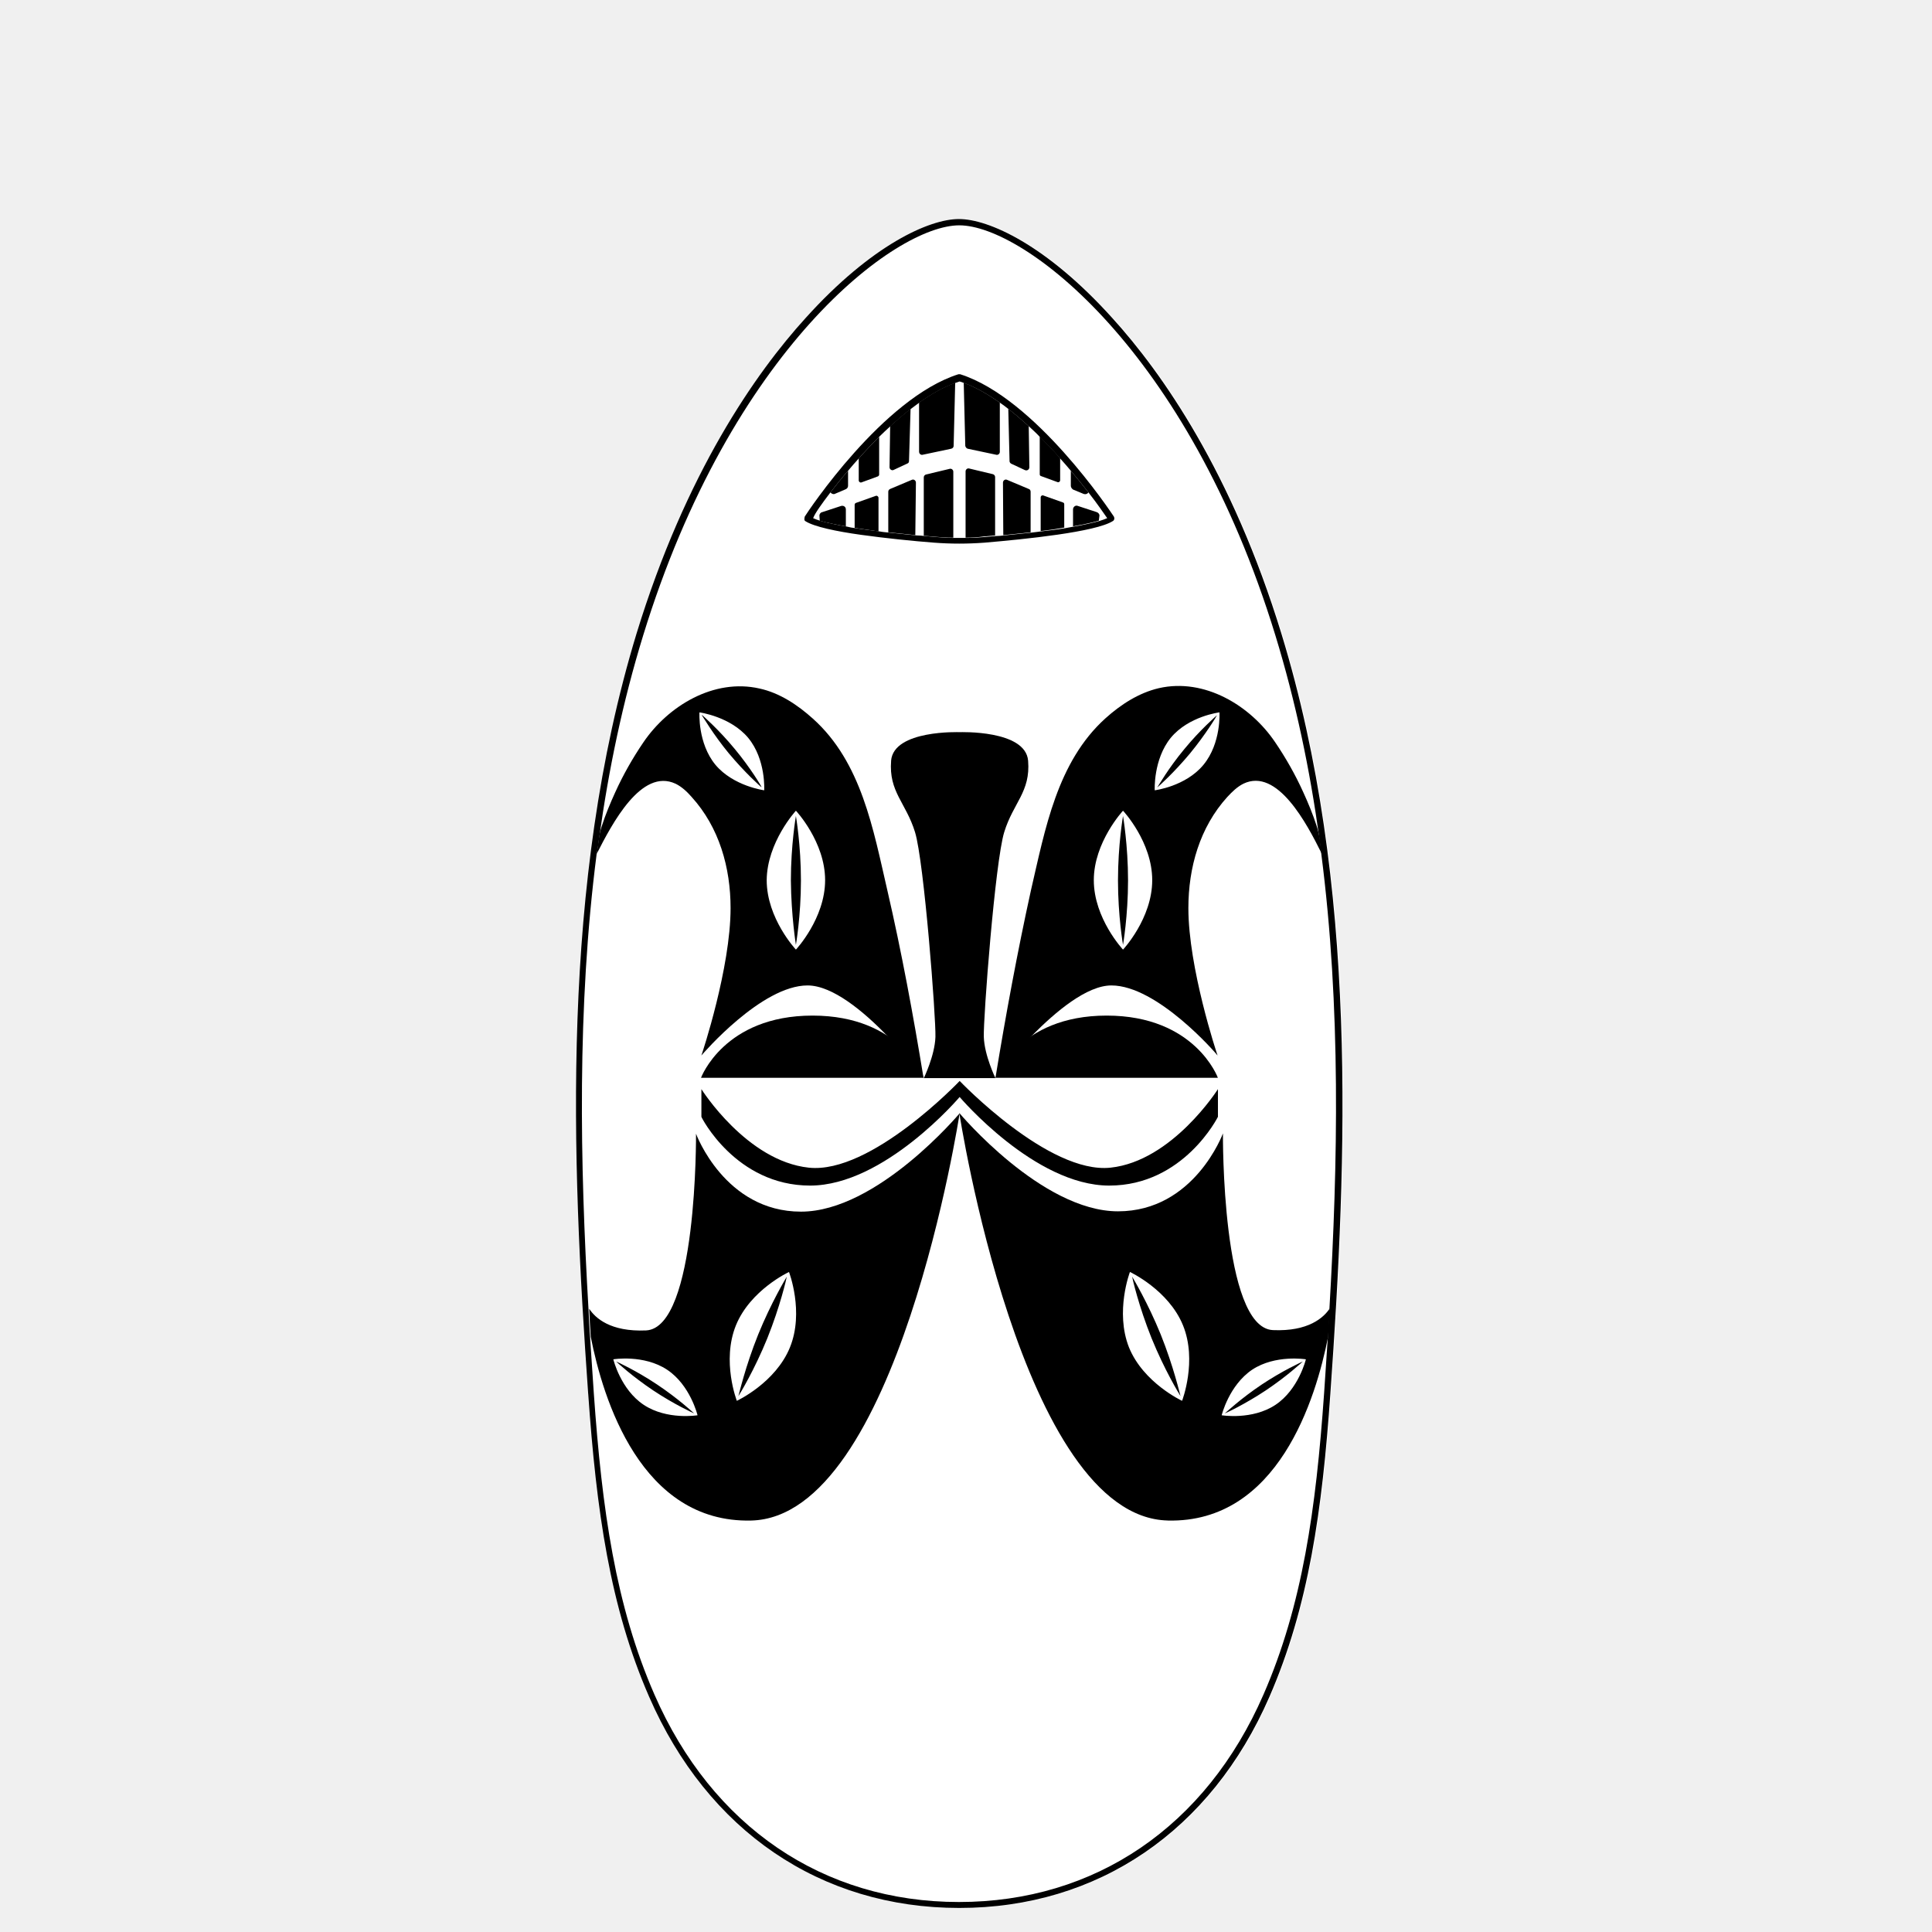
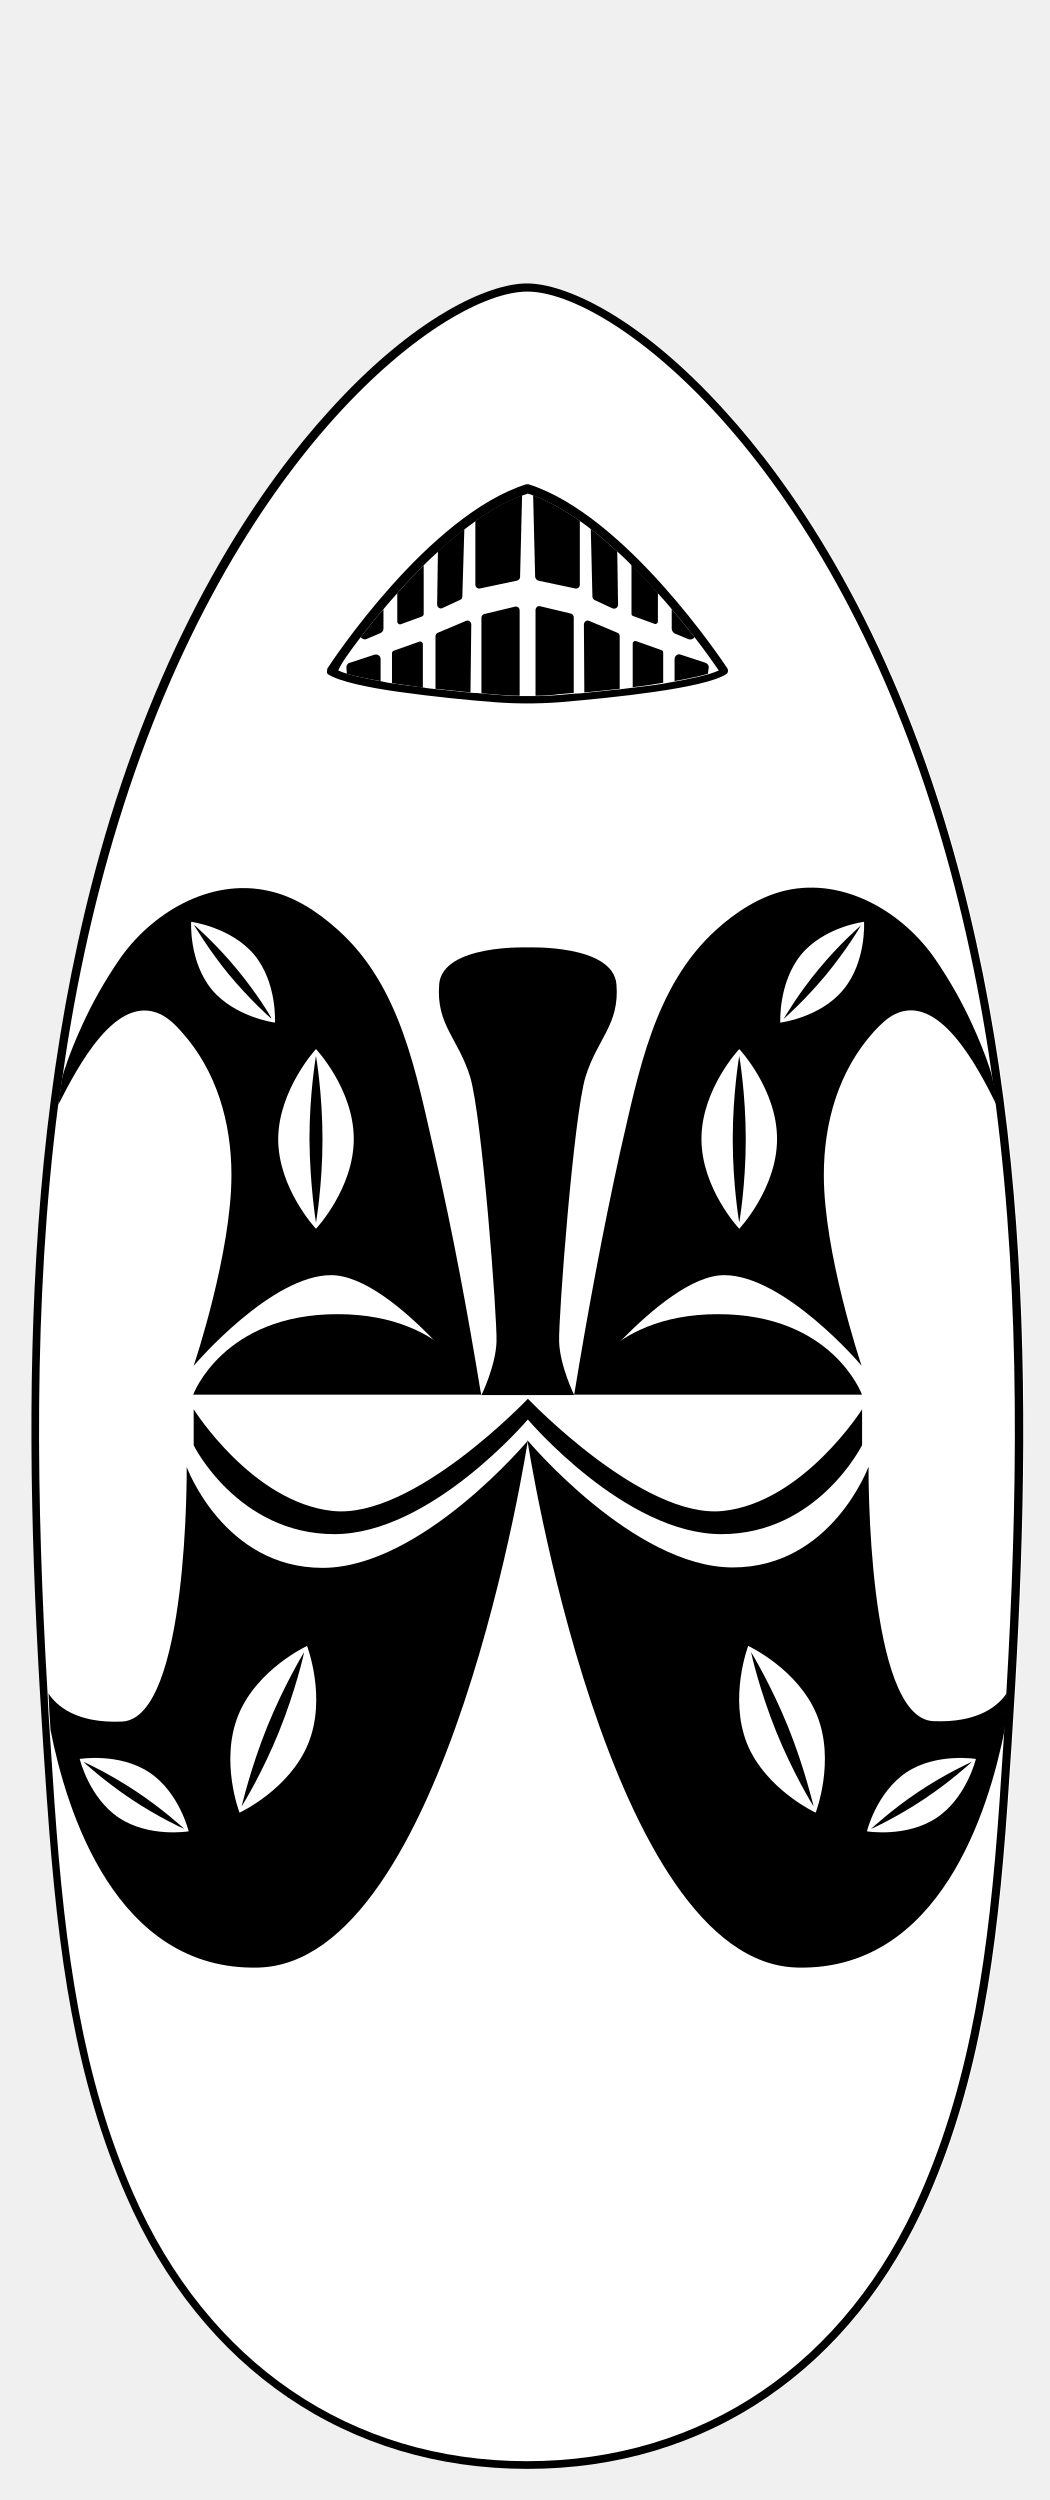
- <svg xmlns="http://www.w3.org/2000/svg" id="Layer_1" version="1.1" viewBox="0 0 595.3 595.3">
+ <svg xmlns="http://www.w3.org/2000/svg" id="Layer_1" version="1.1" viewBox="0 0 250 595.3">
  <defs>
    <style>
      .st0 {
        fill: #fff;
      }
    </style>
  </defs>
  <g id="bg">
-     <path class="st0" d="M196.35,195.2c15.2-49.57,36.69-80.26,52.09-97.21,20.33-22.56,38.15-30.5,47.25-30.5s26.92,7.94,47.25,30.5c15.39,16.94,36.89,47.63,52.09,97.21,23.72,77.36,20.24,161.49,15.1,234.2-2.52,36.02-6.68,65.64-18.78,93.43-18.01,41.34-52.86,65.06-95.56,65.06s-77.55-23.72-95.56-65.06c-12.1-27.79-16.27-57.41-18.78-93.43-5.33-72.71-8.81-156.85,14.91-234.2Z" />
+     <path class="st0" d="M26.35,195.2c15.2-49.57,36.69-80.26,52.09-97.21,20.33-22.56,38.15-30.5,47.25-30.5s26.92,7.94,47.25,30.5c15.39,16.94,36.89,47.63,52.09,97.21,23.72,77.36,20.24,161.49,15.1,234.2-2.52,36.02-6.68,65.64-18.78,93.43-18.01,41.34-52.86,65.06-95.56,65.06s-77.55-23.72-95.56-65.06c-12.1-27.79-16.27-57.41-18.78-93.43-5.33-72.71-8.81-156.85,14.91-234.2h-.01Z" />
  </g>
-   <g id="Layer_11" data-name="Layer_1">
+   <g id="Layer_11">
    <g>
-       <path d="M181.24,429.4c2.52,36.02,6.68,65.74,18.78,93.43,18.01,41.34,52.86,65.06,95.56,65.06s77.55-23.72,95.56-65.06c12.1-27.79,16.27-57.41,18.78-93.43,5.13-72.71,8.62-156.75-15.1-234.2-15.2-49.57-36.69-80.26-52.09-97.21-20.33-22.56-38.15-30.5-47.25-30.5s-26.92,7.94-47.25,30.5c-15.39,16.94-36.89,47.63-52.09,97.21-23.53,77.36-20.04,161.49-14.91,234.2ZM184.63,258.13c2.9-21.01,7.26-41.92,13.55-62.35,27.11-88.2,77.65-126.35,97.4-126.35s70.39,38.15,97.4,126.35c6.29,20.53,10.65,41.44,13.55,62.54.19,1.55.39,3.1.58,4.65,6.1,47.44,5.13,95.46,2.52,140.29-.19,2.9-.39,5.71-.48,8.62-.39,5.91-.77,11.72-1.16,17.43-2.52,35.82-6.68,65.35-18.69,92.85-17.72,40.66-51.89,63.9-93.82,63.9s-76.1-23.33-93.82-63.9c-12.01-27.5-16.17-57.03-18.69-92.85-.39-5.71-.77-11.52-1.16-17.33-.19-2.9-.39-5.71-.48-8.62-2.61-44.73-3.58-92.85,2.52-140.29.39-1.74.58-3.39.77-4.94Z" />
-       <path d="M354.84,412.36c-3.97-9.88-5.91-18.4-6-18.98.29.48,4.84,8.04,8.81,17.81,3.97,9.88,5.91,18.4,6.1,18.98-.39-.58-4.94-8.04-8.91-17.81Z" />
-       <path d="M389.98,428.43c6.39-4.26,11.04-8.62,11.42-8.91-.39.19-6.2,2.81-12.59,7.07-6.39,4.26-11.04,8.62-11.42,8.91.39-.1,6.2-2.81,12.59-7.07ZM389.98,428.43c6.39-4.26,11.04-8.62,11.42-8.91-.39.19-6.2,2.81-12.59,7.07-6.39,4.26-11.04,8.62-11.42,8.91.39-.1,6.2-2.81,12.59-7.07ZM389.98,428.43c6.39-4.26,11.04-8.62,11.42-8.91-.39.19-6.2,2.81-12.59,7.07-6.39,4.26-11.04,8.62-11.42,8.91.39-.1,6.2-2.81,12.59-7.07ZM389.98,428.43c6.39-4.26,11.04-8.62,11.42-8.91-.39.19-6.2,2.81-12.59,7.07-6.39,4.26-11.04,8.62-11.42,8.91.39-.1,6.2-2.81,12.59-7.07ZM359.87,468.52c33.89.77,45.6-37.47,49.38-56.74.19-2.81.39-5.71.48-8.62-1.84,2.81-6.58,7.16-17.52,6.68-15.88-.77-15.39-60.61-15.39-60.61,0,0-8.81,24.01-32.34,24.01s-48.89-30.3-48.89-30.3c0,0,19.07,124.61,64.29,125.57ZM385.82,422.04c7.16-4.74,16.56-3.2,16.56-3.2,0,0-2.23,9.29-9.39,14.04s-16.56,3.2-16.56,3.2c0,0,2.23-9.2,9.39-14.04ZM348.16,391.93s11.91,5.52,16.36,16.46c4.45,10.94-.29,23.24-.29,23.24,0,0-11.91-5.52-16.36-16.46-4.36-11.04.29-23.24.29-23.24ZM401.41,419.53c-.39.19-6.2,2.81-12.59,7.07-6.39,4.26-11.04,8.62-11.42,8.91.39-.19,6.2-2.81,12.59-7.07,6.39-4.26,11.13-8.62,11.42-8.91ZM389.98,428.43c6.39-4.26,11.04-8.62,11.42-8.91-.39.19-6.2,2.81-12.59,7.07-6.39,4.26-11.04,8.62-11.42,8.91.39-.1,6.2-2.81,12.59-7.07ZM389.98,428.43c6.39-4.26,11.04-8.62,11.42-8.91-.39.19-6.2,2.81-12.59,7.07-6.39,4.26-11.04,8.62-11.42,8.91.39-.1,6.2-2.81,12.59-7.07ZM389.98,428.43c6.39-4.26,11.04-8.62,11.42-8.91-.39.19-6.2,2.81-12.59,7.07-6.39,4.26-11.04,8.62-11.42,8.91.39-.1,6.2-2.81,12.59-7.07ZM389.98,428.43c6.39-4.26,11.04-8.62,11.42-8.91-.39.19-6.2,2.81-12.59,7.07-6.39,4.26-11.04,8.62-11.42,8.91.39-.1,6.2-2.81,12.59-7.07Z" />
-       <path d="M375.27,332.1h-68.55s6.97-19.17,34.27-19.17,34.27,19.17,34.27,19.17Z" />
-       <path d="M346.03,291.14s-1.55-8.91-1.55-19.85,1.55-19.85,1.55-19.85c0,0,1.55,8.91,1.55,19.85s-1.55,19.85-1.55,19.85Z" />
-       <path d="M366.65,232.18c4.94-6,8.23-11.52,8.33-11.81-.29.29-5.13,4.45-10.07,10.46-4.84,5.81-7.94,11.23-8.33,11.81.58-.48,5.23-4.65,10.07-10.46ZM366.65,232.18c4.94-6,8.23-11.52,8.33-11.81-.29.29-5.13,4.45-10.07,10.46-4.84,5.81-7.94,11.23-8.33,11.81.58-.48,5.23-4.65,10.07-10.46ZM366.65,232.18c4.94-6,8.23-11.52,8.33-11.81-.29.29-5.13,4.45-10.07,10.46-4.84,5.81-7.94,11.23-8.33,11.81.58-.48,5.23-4.65,10.07-10.46ZM366.65,232.18c4.94-6,8.23-11.52,8.33-11.81-.29.29-5.13,4.45-10.07,10.46-4.84,5.81-7.94,11.23-8.33,11.81.58-.48,5.23-4.65,10.07-10.46ZM306.72,332.1c.29-.39,4.94-6.49,11.23-12.97,7.36-7.46,16.94-15.49,24.5-15.49,14.14,0,32.24,20.91,32.72,21.59-.29-.77-9-27.01-9-45.41,0-12.49,3.49-24.88,12.01-34.27,1.45-1.55,3-3.1,4.94-4.07,10.46-5.03,19.56,12.3,24.11,21.49-.19-1.55-.39-3.1-.58-4.65-.29-1.36-.58-2.71-.97-3.87-1.16-3.58-2.61-7.07-4.16-10.46-2.42-5.33-5.33-10.46-8.62-15.3-7.65-11.33-21.78-19.85-35.82-16.65-6.2,1.45-11.72,5.03-16.46,9.29-14.91,13.46-18.59,34.18-22.95,52.96-4.16,18.88-7.84,38.82-10.94,57.8h0ZM360.74,227.34c5.52-6.68,15.01-7.84,15.01-7.84,0,0,.58,9.49-4.94,16.17-5.52,6.68-15.01,7.84-15.01,7.84,0,0-.48-9.49,4.94-16.17ZM346.03,249.8s9,9.59,9,21.4-9,21.4-9,21.4c0,0-9-9.59-9-21.4,0-11.72,9-21.4,9-21.4ZM366.65,232.18c4.94-6,8.23-11.52,8.33-11.81-.29.29-5.13,4.45-10.07,10.46-4.84,5.81-7.94,11.23-8.33,11.81.58-.48,5.23-4.65,10.07-10.46ZM366.65,232.18c4.94-6,8.23-11.52,8.33-11.81-.29.29-5.13,4.45-10.07,10.46-4.84,5.81-7.94,11.23-8.33,11.81.58-.48,5.23-4.65,10.07-10.46ZM366.65,232.18c4.94-6,8.23-11.52,8.33-11.81-.29.29-5.13,4.45-10.07,10.46-4.84,5.81-7.94,11.23-8.33,11.81.58-.48,5.23-4.65,10.07-10.46ZM366.65,232.18c4.94-6,8.23-11.52,8.33-11.81-.29.29-5.13,4.45-10.07,10.46-4.84,5.81-7.94,11.23-8.33,11.81.58-.48,5.23-4.65,10.07-10.46ZM366.65,232.18c4.94-6,8.23-11.52,8.33-11.81-.29.29-5.13,4.45-10.07,10.46-4.84,5.81-7.94,11.23-8.33,11.81.58-.48,5.23-4.65,10.07-10.46Z" />
-       <path d="M236.43,412.36c3.97-9.88,5.91-18.4,6-18.98-.29.48-4.84,8.04-8.81,17.81-3.97,9.88-5.91,18.4-6.1,18.98.39-.58,4.94-8.04,8.91-17.81Z" />
-       <path d="M201.28,428.43c6.39,4.26,12.3,6.97,12.59,7.07-.29-.29-5.03-4.65-11.42-8.91-6.39-4.26-12.3-6.97-12.59-7.07.39.29,5.03,4.65,11.42,8.91ZM201.28,428.43c6.39,4.26,12.3,6.97,12.59,7.07-.29-.29-5.03-4.65-11.42-8.91-6.39-4.26-12.3-6.97-12.59-7.07.39.29,5.03,4.65,11.42,8.91ZM201.28,428.43c6.39,4.26,12.3,6.97,12.59,7.07-.29-.29-5.03-4.65-11.42-8.91-6.39-4.26-12.3-6.97-12.59-7.07.39.29,5.03,4.65,11.42,8.91ZM201.28,428.43c6.39,4.26,12.3,6.97,12.59,7.07-.29-.29-5.03-4.65-11.42-8.91-6.39-4.26-12.3-6.97-12.59-7.07.39.29,5.03,4.65,11.42,8.91ZM182.02,411.88c3.78,19.27,15.49,57.41,49.38,56.64,45.21-.97,64.29-125.48,64.29-125.48,0,0-25.37,30.3-48.89,30.3s-32.34-24.01-32.34-24.01c0,0,.48,59.83-15.39,60.61-11.04.48-15.68-3.87-17.52-6.68.1,2.9.29,5.71.48,8.62ZM226.75,408.39c4.45-10.94,16.36-16.46,16.36-16.46,0,0,4.74,12.3.29,23.24s-16.36,16.46-16.36,16.46c0,0-4.74-12.2-.29-23.24ZM205.54,422.04c7.16,4.74,9.39,14.04,9.39,14.04,0,0-9.39,1.55-16.56-3.2-7.16-4.74-9.39-14.04-9.39-14.04,0,0,9.39-1.55,16.56,3.2ZM213.87,435.5c-.29-.29-5.03-4.65-11.42-8.91-6.39-4.26-12.3-6.97-12.59-7.07.29.29,5.03,4.65,11.42,8.91,6.39,4.26,12.3,6.97,12.59,7.07ZM201.28,428.43c6.39,4.26,12.3,6.97,12.59,7.07-.29-.29-5.03-4.65-11.42-8.91-6.39-4.26-12.3-6.97-12.59-7.07.39.29,5.03,4.65,11.42,8.91ZM201.28,428.43c6.39,4.26,12.3,6.97,12.59,7.07-.29-.29-5.03-4.65-11.42-8.91-6.39-4.26-12.3-6.97-12.59-7.07.39.29,5.03,4.65,11.42,8.91ZM201.28,428.43c6.39,4.26,12.3,6.97,12.59,7.07-.29-.29-5.03-4.65-11.42-8.91-6.39-4.26-12.3-6.97-12.59-7.07.39.29,5.03,4.65,11.42,8.91ZM201.28,428.43c6.39,4.26,12.3,6.97,12.59,7.07-.29-.29-5.03-4.65-11.42-8.91-6.39-4.26-12.3-6.97-12.59-7.07.39.29,5.03,4.65,11.42,8.91Z" />
-       <path d="M249.6,365.31c22.95,0,46.09-27.3,46.09-27.3,0,0,23.14,27.3,46.09,27.3s33.5-21.2,33.5-21.2v-8.52s-14.04,22.17-33.11,24.2c-19.07,2.03-46.47-26.72-46.47-26.72,0,0-27.3,28.76-46.47,26.72-19.17-2.03-33.11-24.2-33.11-24.2v8.52c-.1,0,10.55,21.2,33.5,21.2Z" />
-       <path d="M216,332.1h68.64s-6.97-19.17-34.27-19.17-34.37,19.17-34.37,19.17Z" />
-       <path d="M245.24,291.14s1.55-8.91,1.55-19.85-1.55-19.85-1.55-19.85c0,0-1.55,8.91-1.55,19.85.1,10.94,1.55,19.85,1.55,19.85Z" />
-       <path d="M224.62,232.18c4.84,5.81,9.49,9.97,9.97,10.36-.29-.58-3.49-6-8.33-11.81-4.94-6-9.78-10.17-10.07-10.46.29.39,3.49,5.91,8.42,11.91ZM224.62,232.18c4.84,5.81,9.49,9.97,9.97,10.36-.29-.58-3.49-6-8.33-11.81-4.94-6-9.78-10.17-10.07-10.46.29.39,3.49,5.91,8.42,11.91ZM224.62,232.18c4.84,5.81,9.49,9.97,9.97,10.36-.29-.58-3.49-6-8.33-11.81-4.94-6-9.78-10.17-10.07-10.46.29.39,3.49,5.91,8.42,11.91ZM224.62,232.18c4.84,5.81,9.49,9.97,9.97,10.36-.29-.58-3.49-6-8.33-11.81-4.94-6-9.78-10.17-10.07-10.46.29.39,3.49,5.91,8.42,11.91ZM208.16,241.48c1.94.97,3.49,2.42,4.94,4.07,8.52,9.39,12.01,21.78,12.01,34.27,0,18.4-8.71,44.63-9,45.41.58-.68,18.59-21.59,32.72-21.59,7.65,0,17.23,7.94,24.5,15.49,6.29,6.49,11.04,12.59,11.23,12.97h0c-3.1-18.98-6.78-38.92-11.13-57.7s-7.94-39.5-22.95-52.96c-4.74-4.26-10.26-7.94-16.46-9.29-14.04-3.2-28.17,5.33-35.82,16.65-3.29,4.84-6.2,9.97-8.62,15.3-1.55,3.39-3,6.87-4.16,10.46-.39,1.07-.68,2.32-.87,3.68-.19,1.65-.48,3.2-.68,4.84,4.74-9.29,13.75-26.53,24.3-21.59ZM245.24,249.8s9,9.59,9,21.4-9,21.4-9,21.4c0,0-9-9.59-9-21.4.1-11.72,9-21.4,9-21.4ZM215.52,219.5s9.49,1.26,15.01,7.84c5.52,6.68,4.94,16.17,4.94,16.17,0,0-9.49-1.26-15.01-7.84-5.52-6.68-4.94-16.17-4.94-16.17ZM234.69,242.54c-.29-.58-3.49-6-8.33-11.81-4.94-6-9.78-10.17-10.07-10.46.19.29,3.39,5.81,8.33,11.81,4.84,5.91,9.59,10.07,10.07,10.46ZM224.62,232.18c4.84,5.81,9.49,9.97,9.97,10.36-.29-.58-3.49-6-8.33-11.81-4.94-6-9.78-10.17-10.07-10.46.29.39,3.49,5.91,8.42,11.91ZM224.62,232.18c4.84,5.81,9.49,9.97,9.97,10.36-.29-.58-3.49-6-8.33-11.81-4.94-6-9.78-10.17-10.07-10.46.29.39,3.49,5.91,8.42,11.91ZM224.62,232.18c4.84,5.81,9.49,9.97,9.97,10.36-.29-.58-3.49-6-8.33-11.81-4.94-6-9.78-10.17-10.07-10.46.29.39,3.49,5.91,8.42,11.91ZM224.62,232.18c4.84,5.81,9.49,9.97,9.97,10.36-.29-.58-3.49-6-8.33-11.81-4.94-6-9.78-10.17-10.07-10.46.29.39,3.49,5.91,8.42,11.91Z" />
-       <path d="M274.57,234.41c.77-9.59,21.11-8.81,21.11-8.81,0,0,20.33-.77,21.11,8.81.77,9.59-4.55,12.88-7.36,21.98-2.81,9.1-6.49,57.41-6.29,63.13.19,5.71,3.58,12.68,3.58,12.68h-22.07s3.39-6.97,3.58-12.68-3.49-54.02-6.29-63.13c-2.81-9.1-8.13-12.39-7.36-21.98Z" />
-       <path d="M297.52,165.67v-20.43c0-.58.58-1.07,1.16-.87l7.26,1.74c.39.1.68.48.68.87v18.01c-1.16.1-2.23.19-3.39.29-1.94.29-3.78.39-5.71.39Z" />
-       <path d="M309.04,148.72c0-.68.68-1.16,1.26-.87l6.68,2.81c.39.1.58.48.58.87v12.49c-2.61.29-5.42.58-8.42.87l-.1-16.17Z" />
-       <path d="M320.66,163.63v-10.36c0-.48.48-.77.87-.58l6,2.13c.29.1.39.29.39.58v7.16c-2.13.39-4.55.77-7.26,1.07Z" />
-       <path d="M330.63,162.18v-5.23c0-.77.77-1.36,1.45-1.07l5.91,1.94c.48.19.87.68.77,1.16l-.19,1.45c-1.94.58-4.65,1.16-7.94,1.74Z" />
+       <path d="M11.24,429.4c2.52,36.02,6.68,65.74,18.78,93.43,18.01,41.34,52.86,65.06,95.56,65.06s77.55-23.72,95.56-65.06c12.1-27.79,16.27-57.41,18.78-93.43,5.13-72.71,8.62-156.75-15.1-234.2-15.2-49.57-36.69-80.26-52.09-97.21-20.33-22.56-38.15-30.5-47.25-30.5s-26.92,7.94-47.25,30.5c-15.39,16.94-36.89,47.63-52.09,97.21C2.61,272.56,6.1,356.69,11.23,429.4h0ZM14.63,258.13c2.9-21.01,7.26-41.92,13.55-62.35,27.11-88.2,77.65-126.35,97.4-126.35s70.39,38.15,97.4,126.35c6.29,20.53,10.65,41.44,13.55,62.54.19,1.55.39,3.1.58,4.65,6.1,47.44,5.13,95.46,2.52,140.29-.19,2.9-.39,5.71-.48,8.62-.39,5.91-.77,11.72-1.16,17.43-2.52,35.82-6.68,65.35-18.69,92.85-17.72,40.66-51.89,63.9-93.82,63.9s-76.1-23.33-93.82-63.9c-12.01-27.5-16.17-57.03-18.69-92.85-.39-5.71-.77-11.52-1.16-17.33-.19-2.9-.39-5.71-.48-8.62-2.61-44.73-3.58-92.85,2.52-140.29.39-1.74.58-3.39.77-4.94h.01Z" />
+       <path d="M184.84,412.36c-3.97-9.88-5.91-18.4-6-18.98.29.48,4.84,8.04,8.81,17.81,3.97,9.88,5.91,18.4,6.1,18.98-.39-.58-4.94-8.04-8.91-17.81Z" />
+       <path d="M219.98,428.43c6.39-4.26,11.04-8.62,11.42-8.91-.39.19-6.2,2.81-12.59,7.07-6.39,4.26-11.04,8.62-11.42,8.91.39-.1,6.2-2.81,12.59-7.07ZM219.98,428.43c6.39-4.26,11.04-8.62,11.42-8.91-.39.19-6.2,2.81-12.59,7.07-6.39,4.26-11.04,8.62-11.42,8.91.39-.1,6.2-2.81,12.59-7.07ZM219.98,428.43c6.39-4.26,11.04-8.62,11.42-8.91-.39.19-6.2,2.81-12.59,7.07-6.39,4.26-11.04,8.62-11.42,8.91.39-.1,6.2-2.81,12.59-7.07ZM219.98,428.43c6.39-4.26,11.04-8.62,11.42-8.91-.39.19-6.2,2.81-12.59,7.07-6.39,4.26-11.04,8.62-11.42,8.91.39-.1,6.2-2.81,12.59-7.07ZM189.87,468.52c33.89.77,45.6-37.47,49.38-56.74.19-2.81.39-5.71.48-8.62-1.84,2.81-6.58,7.16-17.52,6.68-15.88-.77-15.39-60.61-15.39-60.61,0,0-8.81,24.01-32.34,24.01s-48.89-30.3-48.89-30.3c0,0,19.07,124.61,64.29,125.57h-.01ZM215.82,422.04c7.16-4.74,16.56-3.2,16.56-3.2,0,0-2.23,9.29-9.39,14.04s-16.56,3.2-16.56,3.2c0,0,2.23-9.2,9.39-14.04ZM178.16,391.93s11.91,5.52,16.36,16.46-.29,23.24-.29,23.24c0,0-11.91-5.52-16.36-16.46-4.36-11.04.29-23.24.29-23.24ZM231.41,419.53c-.39.19-6.2,2.81-12.59,7.07-6.39,4.26-11.04,8.62-11.42,8.91.39-.19,6.2-2.81,12.59-7.07,6.39-4.26,11.13-8.62,11.42-8.91ZM219.98,428.43c6.39-4.26,11.04-8.62,11.42-8.91-.39.19-6.2,2.81-12.59,7.07-6.39,4.26-11.04,8.62-11.42,8.91.39-.1,6.2-2.81,12.59-7.07ZM219.98,428.43c6.39-4.26,11.04-8.62,11.42-8.91-.39.19-6.2,2.81-12.59,7.07-6.39,4.26-11.04,8.62-11.42,8.91.39-.1,6.2-2.81,12.59-7.07ZM219.98,428.43c6.39-4.26,11.04-8.62,11.42-8.91-.39.19-6.2,2.81-12.59,7.07-6.39,4.26-11.04,8.62-11.42,8.91.39-.1,6.2-2.81,12.59-7.07ZM219.98,428.43c6.39-4.26,11.04-8.62,11.42-8.91-.39.19-6.2,2.81-12.59,7.07-6.39,4.26-11.04,8.62-11.42,8.91.39-.1,6.2-2.81,12.59-7.07Z" />
+       <path d="M205.27,332.1h-68.55s6.97-19.17,34.27-19.17,34.27,19.17,34.27,19.17h.01Z" />
+       <path d="M176.03,291.14s-1.55-8.91-1.55-19.85,1.55-19.85,1.55-19.85c0,0,1.55,8.91,1.55,19.85s-1.55,19.85-1.55,19.85Z" />
+       <path d="M196.65,232.18c4.94-6,8.23-11.52,8.33-11.81-.29.29-5.13,4.45-10.07,10.46-4.84,5.81-7.94,11.23-8.33,11.81.58-.48,5.23-4.65,10.07-10.46ZM196.65,232.18c4.94-6,8.23-11.52,8.33-11.81-.29.29-5.13,4.45-10.07,10.46-4.84,5.81-7.94,11.23-8.33,11.81.58-.48,5.23-4.65,10.07-10.46ZM196.65,232.18c4.94-6,8.23-11.52,8.33-11.81-.29.29-5.13,4.45-10.07,10.46-4.84,5.81-7.94,11.23-8.33,11.81.58-.48,5.23-4.65,10.07-10.46ZM196.65,232.18c4.94-6,8.23-11.52,8.33-11.81-.29.29-5.13,4.45-10.07,10.46-4.84,5.81-7.94,11.23-8.33,11.81.58-.48,5.23-4.65,10.07-10.46ZM136.72,332.1c.29-.39,4.94-6.49,11.23-12.97,7.36-7.46,16.94-15.49,24.5-15.49,14.14,0,32.24,20.91,32.72,21.59-.29-.77-9-27.01-9-45.41,0-12.49,3.49-24.88,12.01-34.27,1.45-1.55,3-3.1,4.94-4.07,10.46-5.03,19.56,12.3,24.11,21.49-.19-1.55-.39-3.1-.58-4.65-.29-1.36-.58-2.71-.97-3.87-1.16-3.58-2.61-7.07-4.16-10.46-2.42-5.33-5.33-10.46-8.62-15.3-7.65-11.33-21.78-19.85-35.82-16.65-6.2,1.45-11.72,5.03-16.46,9.29-14.91,13.46-18.59,34.18-22.95,52.96-4.16,18.88-7.84,38.82-10.94,57.8h-.01ZM190.74,227.34c5.52-6.68,15.01-7.84,15.01-7.84,0,0,.58,9.49-4.94,16.17s-15.01,7.84-15.01,7.84c0,0-.48-9.49,4.94-16.17ZM176.03,249.8s9,9.59,9,21.4-9,21.4-9,21.4c0,0-9-9.59-9-21.4s9-21.4,9-21.4h0ZM196.65,232.18c4.94-6,8.23-11.52,8.33-11.81-.29.29-5.13,4.45-10.07,10.46-4.84,5.81-7.94,11.23-8.33,11.81.58-.48,5.23-4.65,10.07-10.46ZM196.65,232.18c4.94-6,8.23-11.52,8.33-11.81-.29.29-5.13,4.45-10.07,10.46-4.84,5.81-7.94,11.23-8.33,11.81.58-.48,5.23-4.65,10.07-10.46ZM196.65,232.18c4.94-6,8.23-11.52,8.33-11.81-.29.29-5.13,4.45-10.07,10.46-4.84,5.81-7.94,11.23-8.33,11.81.58-.48,5.23-4.65,10.07-10.46ZM196.65,232.18c4.94-6,8.23-11.52,8.33-11.81-.29.29-5.13,4.45-10.07,10.46-4.84,5.81-7.94,11.23-8.33,11.81.58-.48,5.23-4.65,10.07-10.46ZM196.65,232.18c4.94-6,8.23-11.52,8.33-11.81-.29.29-5.13,4.45-10.07,10.46-4.84,5.81-7.94,11.23-8.33,11.81.58-.48,5.23-4.65,10.07-10.46Z" />
+       <path d="M66.43,412.36c3.97-9.88,5.91-18.4,6-18.98-.29.48-4.84,8.04-8.81,17.81-3.97,9.88-5.91,18.4-6.1,18.98.39-.58,4.94-8.04,8.91-17.81Z" />
+       <path d="M31.28,428.43c6.39,4.26,12.3,6.97,12.59,7.07-.29-.29-5.03-4.65-11.42-8.91s-12.3-6.97-12.59-7.07c.39.29,5.03,4.65,11.42,8.91ZM31.28,428.43c6.39,4.26,12.3,6.97,12.59,7.07-.29-.29-5.03-4.65-11.42-8.91s-12.3-6.97-12.59-7.07c.39.29,5.03,4.65,11.42,8.91ZM31.28,428.43c6.39,4.26,12.3,6.97,12.59,7.07-.29-.29-5.03-4.65-11.42-8.91s-12.3-6.97-12.59-7.07c.39.29,5.03,4.65,11.42,8.91ZM31.28,428.43c6.39,4.26,12.3,6.97,12.59,7.07-.29-.29-5.03-4.65-11.42-8.91s-12.3-6.97-12.59-7.07c.39.29,5.03,4.65,11.42,8.91ZM12.02,411.88c3.78,19.27,15.49,57.41,49.38,56.64,45.21-.97,64.29-125.48,64.29-125.48,0,0-25.37,30.3-48.89,30.3s-32.34-24.01-32.34-24.01c0,0,.48,59.83-15.39,60.61-11.04.48-15.68-3.87-17.52-6.68.1,2.9.29,5.71.48,8.62h0ZM56.75,408.39c4.45-10.94,16.36-16.46,16.36-16.46,0,0,4.74,12.3.29,23.24s-16.36,16.46-16.36,16.46c0,0-4.74-12.2-.29-23.24ZM35.54,422.04c7.16,4.74,9.39,14.04,9.39,14.04,0,0-9.39,1.55-16.56-3.2-7.16-4.74-9.39-14.04-9.39-14.04,0,0,9.39-1.55,16.56,3.2ZM43.87,435.5c-.29-.29-5.03-4.65-11.42-8.91s-12.3-6.97-12.59-7.07c.29.29,5.03,4.65,11.42,8.91s12.3,6.97,12.59,7.07ZM31.28,428.43c6.39,4.26,12.3,6.97,12.59,7.07-.29-.29-5.03-4.65-11.42-8.91s-12.3-6.97-12.59-7.07c.39.29,5.03,4.65,11.42,8.91ZM31.28,428.43c6.39,4.26,12.3,6.97,12.59,7.07-.29-.29-5.03-4.65-11.42-8.91s-12.3-6.97-12.59-7.07c.39.29,5.03,4.65,11.42,8.91ZM31.28,428.43c6.39,4.26,12.3,6.97,12.59,7.07-.29-.29-5.03-4.65-11.42-8.91s-12.3-6.97-12.59-7.07c.39.29,5.03,4.65,11.42,8.91ZM31.28,428.43c6.39,4.26,12.3,6.97,12.59,7.07-.29-.29-5.03-4.65-11.42-8.91s-12.3-6.97-12.59-7.07c.39.29,5.03,4.65,11.42,8.91Z" />
+       <path d="M79.6,365.31c22.95,0,46.09-27.3,46.09-27.3,0,0,23.14,27.3,46.09,27.3s33.5-21.2,33.5-21.2v-8.52s-14.04,22.17-33.11,24.2-46.47-26.72-46.47-26.72c0,0-27.3,28.76-46.47,26.72-19.17-2.03-33.11-24.2-33.11-24.2v8.52c-.1,0,10.55,21.2,33.5,21.2h-.02Z" />
+       <path d="M46,332.1h68.64s-6.97-19.17-34.27-19.17-34.37,19.17-34.37,19.17h0Z" />
+       <path d="M75.24,291.14s1.55-8.91,1.55-19.85-1.55-19.85-1.55-19.85c0,0-1.55,8.91-1.55,19.85.1,10.94,1.55,19.85,1.55,19.85Z" />
+       <path d="M54.62,232.18c4.84,5.81,9.49,9.97,9.97,10.36-.29-.58-3.49-6-8.33-11.81-4.94-6-9.78-10.17-10.07-10.46.29.39,3.49,5.91,8.42,11.91h0ZM54.62,232.18c4.84,5.81,9.49,9.97,9.97,10.36-.29-.58-3.49-6-8.33-11.81-4.94-6-9.78-10.17-10.07-10.46.29.39,3.49,5.91,8.42,11.91h0ZM54.62,232.18c4.84,5.81,9.49,9.97,9.97,10.36-.29-.58-3.49-6-8.33-11.81-4.94-6-9.78-10.17-10.07-10.46.29.39,3.49,5.91,8.42,11.91h0ZM54.62,232.18c4.84,5.81,9.49,9.97,9.97,10.36-.29-.58-3.49-6-8.33-11.81-4.94-6-9.78-10.17-10.07-10.46.29.39,3.49,5.91,8.42,11.91h0ZM38.16,241.48c1.94.97,3.49,2.42,4.94,4.07,8.52,9.39,12.01,21.78,12.01,34.27,0,18.4-8.71,44.63-9,45.41.58-.68,18.59-21.59,32.72-21.59,7.65,0,17.23,7.94,24.5,15.49,6.29,6.49,11.04,12.59,11.23,12.97h0c-3.1-18.98-6.78-38.92-11.13-57.7s-7.94-39.5-22.95-52.96c-4.74-4.26-10.26-7.94-16.46-9.29-14.04-3.2-28.17,5.33-35.82,16.65-3.29,4.84-6.2,9.97-8.62,15.3-1.55,3.39-3,6.87-4.16,10.46-.39,1.07-.68,2.32-.87,3.68-.19,1.65-.48,3.2-.68,4.84,4.74-9.29,13.75-26.53,24.3-21.59h-.01ZM75.24,249.8s9,9.59,9,21.4-9,21.4-9,21.4c0,0-9-9.59-9-21.4.1-11.72,9-21.4,9-21.4h0ZM45.52,219.5s9.49,1.26,15.01,7.84c5.52,6.68,4.94,16.17,4.94,16.17,0,0-9.49-1.26-15.01-7.84-5.52-6.68-4.94-16.17-4.94-16.17ZM64.69,242.54c-.29-.58-3.49-6-8.33-11.81-4.94-6-9.78-10.17-10.07-10.46.19.29,3.39,5.81,8.33,11.81,4.84,5.91,9.59,10.07,10.07,10.46ZM54.62,232.18c4.84,5.81,9.49,9.97,9.97,10.36-.29-.58-3.49-6-8.33-11.81-4.94-6-9.78-10.17-10.07-10.46.29.39,3.49,5.91,8.42,11.91h0ZM54.62,232.18c4.84,5.81,9.49,9.97,9.97,10.36-.29-.58-3.49-6-8.33-11.81-4.94-6-9.78-10.17-10.07-10.46.29.39,3.49,5.91,8.42,11.91h0ZM54.62,232.18c4.84,5.81,9.49,9.97,9.97,10.36-.29-.58-3.49-6-8.33-11.81-4.94-6-9.78-10.17-10.07-10.46.29.39,3.49,5.91,8.42,11.91h0ZM54.62,232.18c4.84,5.81,9.49,9.97,9.97,10.36-.29-.58-3.49-6-8.33-11.81-4.94-6-9.78-10.17-10.07-10.46.29.39,3.49,5.91,8.42,11.91h0Z" />
+       <path d="M104.57,234.41c.77-9.59,21.11-8.81,21.11-8.81,0,0,20.33-.77,21.11,8.81.77,9.59-4.55,12.88-7.36,21.98s-6.49,57.41-6.29,63.13c.19,5.71,3.58,12.68,3.58,12.68h-22.07s3.39-6.97,3.58-12.68-3.49-54.02-6.29-63.13c-2.81-9.1-8.13-12.39-7.36-21.98h0Z" />
+       <path d="M127.52,165.67v-20.43c0-.58.58-1.07,1.16-.87l7.26,1.74c.39.1.68.48.68.87v18.01c-1.16.1-2.23.19-3.39.29-1.94.29-3.78.39-5.71.39h0Z" />
+       <path d="M139.04,148.72c0-.68.68-1.16,1.26-.87l6.68,2.81c.39.1.58.48.58.87v12.49c-2.61.29-5.42.58-8.42.87l-.1-16.17h0Z" />
+       <path d="M150.66,163.63v-10.36c0-.48.48-.77.87-.58l6,2.13c.29.1.39.29.39.58v7.16c-2.13.39-4.55.77-7.26,1.07h0Z" />
+       <path d="M160.63,162.18v-5.23c0-.77.77-1.36,1.45-1.07l5.91,1.94c.48.19.87.68.77,1.16l-.19,1.45c-1.94.58-4.65,1.16-7.94,1.74h0Z" />
      <g>
-         <path d="M247.85,160.05c0,.29.19.48.39.58,2.61,1.65,9.39,3.1,17.04,4.16,7.65,1.07,16.27,1.94,22.56,2.42,5.13.39,10.26.39,15.49,0,12.59-1.07,34.37-3.29,39.6-6.68.19-.1.39-.39.39-.58.1-.29,0-.48-.1-.77-.97-1.45-24.2-36.5-47.34-43.86h-.58c-23.24,7.36-46.38,42.31-47.34,43.86-.1.39-.1.68-.1.87ZM255.89,151.73c1.55-2.03,3.39-4.36,5.42-6.68,1.07-1.26,2.13-2.52,3.29-3.78,1.94-2.23,4.07-4.45,6.29-6.68,1.07-1.07,2.23-2.13,3.39-3.2,2.03-1.84,4.16-3.68,6.29-5.33.87-.68,1.74-1.26,2.61-1.94,3.68-2.61,7.36-4.74,11.13-6.1.48-.19.87-.29,1.36-.48.48.1.87.29,1.36.48,3.78,1.36,7.46,3.58,11.13,6.1.87.58,1.74,1.26,2.61,1.94,2.13,1.65,4.26,3.49,6.29,5.33,1.16,1.07,2.32,2.13,3.39,3.29,2.23,2.23,4.36,4.45,6.29,6.68,1.16,1.26,2.23,2.52,3.29,3.78,2.03,2.42,3.87,4.65,5.42,6.68,2.81,3.58,4.74,6.49,5.71,7.84-.68.29-1.45.58-2.42.87-2.03.58-4.65,1.16-7.94,1.74-.87.19-1.74.29-2.61.48-2.23.39-4.65.68-7.26.97-.97.1-2.03.29-3.1.39-2.61.29-5.42.58-8.42.87-.87.1-1.74.19-2.52.19-1.16.1-2.23.19-3.39.29-1.94.19-3.78.29-5.71.29h-3.68c-1.94,0-3.78-.1-5.71-.29-1.16-.1-2.32-.19-3.39-.29-.87-.1-1.74-.19-2.61-.19-3-.29-5.81-.58-8.42-.87-1.07-.1-2.13-.19-3.1-.39-2.61-.29-5.13-.68-7.26-.97-.97-.1-1.84-.29-2.61-.48-3.29-.58-6-1.16-8.04-1.74-.97-.29-1.84-.58-2.42-.87.58-1.55,2.61-4.36,5.33-7.94Z" />
-         <path d="M296.94,117.94c3.78,1.36,7.46,3.58,11.13,6.1v15.2c0,.58-.58,1.07-1.16.87l-8.71-1.84c-.39-.1-.68-.48-.77-.87l-.48-19.46Z" />
+         <path d="M77.85,160.05c0,.29.19.48.39.58,2.61,1.65,9.39,3.1,17.04,4.16,7.65,1.07,16.27,1.94,22.56,2.42,5.13.39,10.26.39,15.49,0,12.59-1.07,34.37-3.29,39.6-6.68.19-.1.39-.39.39-.58.1-.29,0-.48-.1-.77-.97-1.45-24.2-36.5-47.34-43.86h-.58c-23.24,7.36-46.38,42.31-47.34,43.86-.1.39-.1.68-.1.87h-.01ZM85.89,151.73c1.55-2.03,3.39-4.36,5.42-6.68,1.07-1.26,2.13-2.52,3.29-3.78,1.94-2.23,4.07-4.45,6.29-6.68,1.07-1.07,2.23-2.13,3.39-3.2,2.03-1.84,4.16-3.68,6.29-5.33.87-.68,1.74-1.26,2.61-1.94,3.68-2.61,7.36-4.74,11.13-6.1.48-.19.87-.29,1.36-.48.48.1.87.29,1.36.48,3.78,1.36,7.46,3.58,11.13,6.1.87.58,1.74,1.26,2.61,1.94,2.13,1.65,4.26,3.49,6.29,5.33,1.16,1.07,2.32,2.13,3.39,3.29,2.23,2.23,4.36,4.45,6.29,6.68,1.16,1.26,2.23,2.52,3.29,3.78,2.03,2.42,3.87,4.65,5.42,6.68,2.81,3.58,4.74,6.49,5.71,7.84-.68.29-1.45.58-2.42.87-2.03.58-4.65,1.16-7.94,1.74-.87.19-1.74.29-2.61.48-2.23.39-4.65.68-7.26.97-.97.1-2.03.29-3.1.39-2.61.29-5.42.58-8.42.87-.87.1-1.74.19-2.52.19-1.16.1-2.23.19-3.39.29-1.94.19-3.78.29-5.71.29h-3.68c-1.94,0-3.78-.1-5.71-.29-1.16-.1-2.32-.19-3.39-.29-.87-.1-1.74-.19-2.61-.19-3-.29-5.81-.58-8.42-.87-1.07-.1-2.13-.19-3.1-.39-2.61-.29-5.13-.68-7.26-.97-.97-.1-1.84-.29-2.61-.48-3.29-.58-6-1.16-8.04-1.74-.97-.29-1.84-.58-2.42-.87.58-1.55,2.61-4.36,5.33-7.94h0Z" />
+         <path d="M126.94,117.94c3.78,1.36,7.46,3.58,11.13,6.1v15.2c0,.58-.58,1.07-1.16.87l-8.71-1.84c-.39-.1-.68-.48-.77-.87l-.48-19.46h-.01Z" />
      </g>
-       <path d="M310.69,125.97c2.13,1.65,4.26,3.49,6.29,5.33l.19,12.68c0,.68-.68,1.16-1.36.87l-4.16-1.94c-.29-.1-.58-.48-.58-.77l-.39-16.17Z" />
-       <path d="M320.37,146.11v-11.62c2.23,2.23,4.36,4.45,6.29,6.68v6.78c0,.48-.48.77-.87.58l-5.03-1.84c-.29-.1-.39-.29-.39-.58Z" />
-       <path d="M329.95,149.69v-4.65c2.03,2.42,3.87,4.65,5.42,6.68-.29.48-.87.68-1.45.48l-3.29-1.36c-.39-.29-.68-.68-.68-1.16Z" />
-       <path d="M284.64,165.09v-18.01c0-.39.29-.77.68-.87l7.26-1.74c.58-.19,1.16.29,1.16.87v20.33c-1.94,0-3.78-.1-5.71-.29-1.07-.1-2.23-.19-3.39-.29Z" />
-       <path d="M273.7,164.02v-12.49c0-.39.19-.68.58-.87l6.68-2.81c.58-.29,1.26.19,1.26.87l-.19,16.17c-2.9-.29-5.71-.58-8.33-.87Z" />
-       <path d="M263.34,162.67v-7.16c0-.29.19-.48.48-.58l6-2.13c.39-.19.87.19.87.58v10.36c-2.71-.39-5.23-.77-7.36-1.07Z" />
-       <path d="M252.5,158.99c-.1-.48.29-1.07.77-1.16l5.91-1.94c.77-.19,1.45.29,1.45,1.07v5.23c-3.29-.58-6-1.16-8.04-1.74l-.1-1.45Z" />
-       <path d="M283.19,139.24v-15.2c3.68-2.61,7.36-4.74,11.13-6.1l-.48,19.46c0,.39-.29.77-.77.87l-8.71,1.84c-.58.19-1.16-.29-1.16-.87Z" />
-       <path d="M274.09,143.98l.19-12.68c2.03-1.84,4.16-3.68,6.29-5.33l-.48,16.07c0,.39-.19.68-.48.77l-4.16,1.94c-.58.39-1.36-.1-1.36-.77Z" />
-       <path d="M264.6,148.05v-6.78c1.94-2.23,4.07-4.45,6.29-6.68v11.62c0,.29-.19.48-.39.58l-5.03,1.84c-.39.19-.87-.19-.87-.58Z" />
-       <path d="M255.89,151.73c1.55-2.03,3.39-4.36,5.42-6.68v4.65c0,.48-.29.87-.77,1.07l-3.2,1.36c-.48.29-1.16,0-1.45-.39Z" />
+       <path d="M140.69,125.97c2.13,1.65,4.26,3.49,6.29,5.33l.19,12.68c0,.68-.68,1.16-1.36.87l-4.16-1.94c-.29-.1-.58-.48-.58-.77l-.39-16.17h0Z" />
+       <path d="M150.37,146.11v-11.62c2.23,2.23,4.36,4.45,6.29,6.68v6.78c0,.48-.48.77-.87.58l-5.03-1.84c-.29-.1-.39-.29-.39-.58Z" />
+       <path d="M159.95,149.69v-4.65c2.03,2.42,3.87,4.65,5.42,6.68-.29.48-.87.68-1.45.48l-3.29-1.36c-.39-.29-.68-.68-.68-1.16h0Z" />
+       <path d="M114.64,165.09v-18.01c0-.39.29-.77.68-.87l7.26-1.74c.58-.19,1.16.29,1.16.87v20.33c-1.94,0-3.78-.1-5.71-.29-1.07-.1-2.23-.19-3.39-.29h0Z" />
+       <path d="M103.7,164.02v-12.49c0-.39.19-.68.58-.87l6.68-2.81c.58-.29,1.26.19,1.26.87l-.19,16.17c-2.9-.29-5.71-.58-8.33-.87Z" />
+       <path d="M93.34,162.67v-7.16c0-.29.19-.48.48-.58l6-2.13c.39-.19.87.19.87.58v10.36c-2.71-.39-5.23-.77-7.36-1.07h0Z" />
+       <path d="M82.5,158.99c-.1-.48.29-1.07.77-1.16l5.91-1.94c.77-.19,1.45.29,1.45,1.07v5.23c-3.29-.58-6-1.16-8.04-1.74l-.1-1.45h0Z" />
+       <path d="M113.19,139.24v-15.2c3.68-2.61,7.36-4.74,11.13-6.1l-.48,19.46c0,.39-.29.77-.77.87l-8.71,1.84c-.58.19-1.16-.29-1.16-.87h-.01Z" />
+       <path d="M104.09,143.98l.19-12.68c2.03-1.84,4.16-3.68,6.29-5.33l-.48,16.07c0,.39-.19.68-.48.77l-4.16,1.94c-.58.39-1.36-.1-1.36-.77h0Z" />
+       <path d="M94.6,148.05v-6.78c1.94-2.23,4.07-4.45,6.29-6.68v11.62c0,.29-.19.48-.39.58l-5.03,1.84c-.39.19-.87-.19-.87-.58Z" />
+       <path d="M85.89,151.73c1.55-2.03,3.39-4.36,5.42-6.68v4.65c0,.48-.29.87-.77,1.07l-3.2,1.36c-.48.29-1.16,0-1.45-.39h0Z" />
    </g>
  </g>
</svg>
